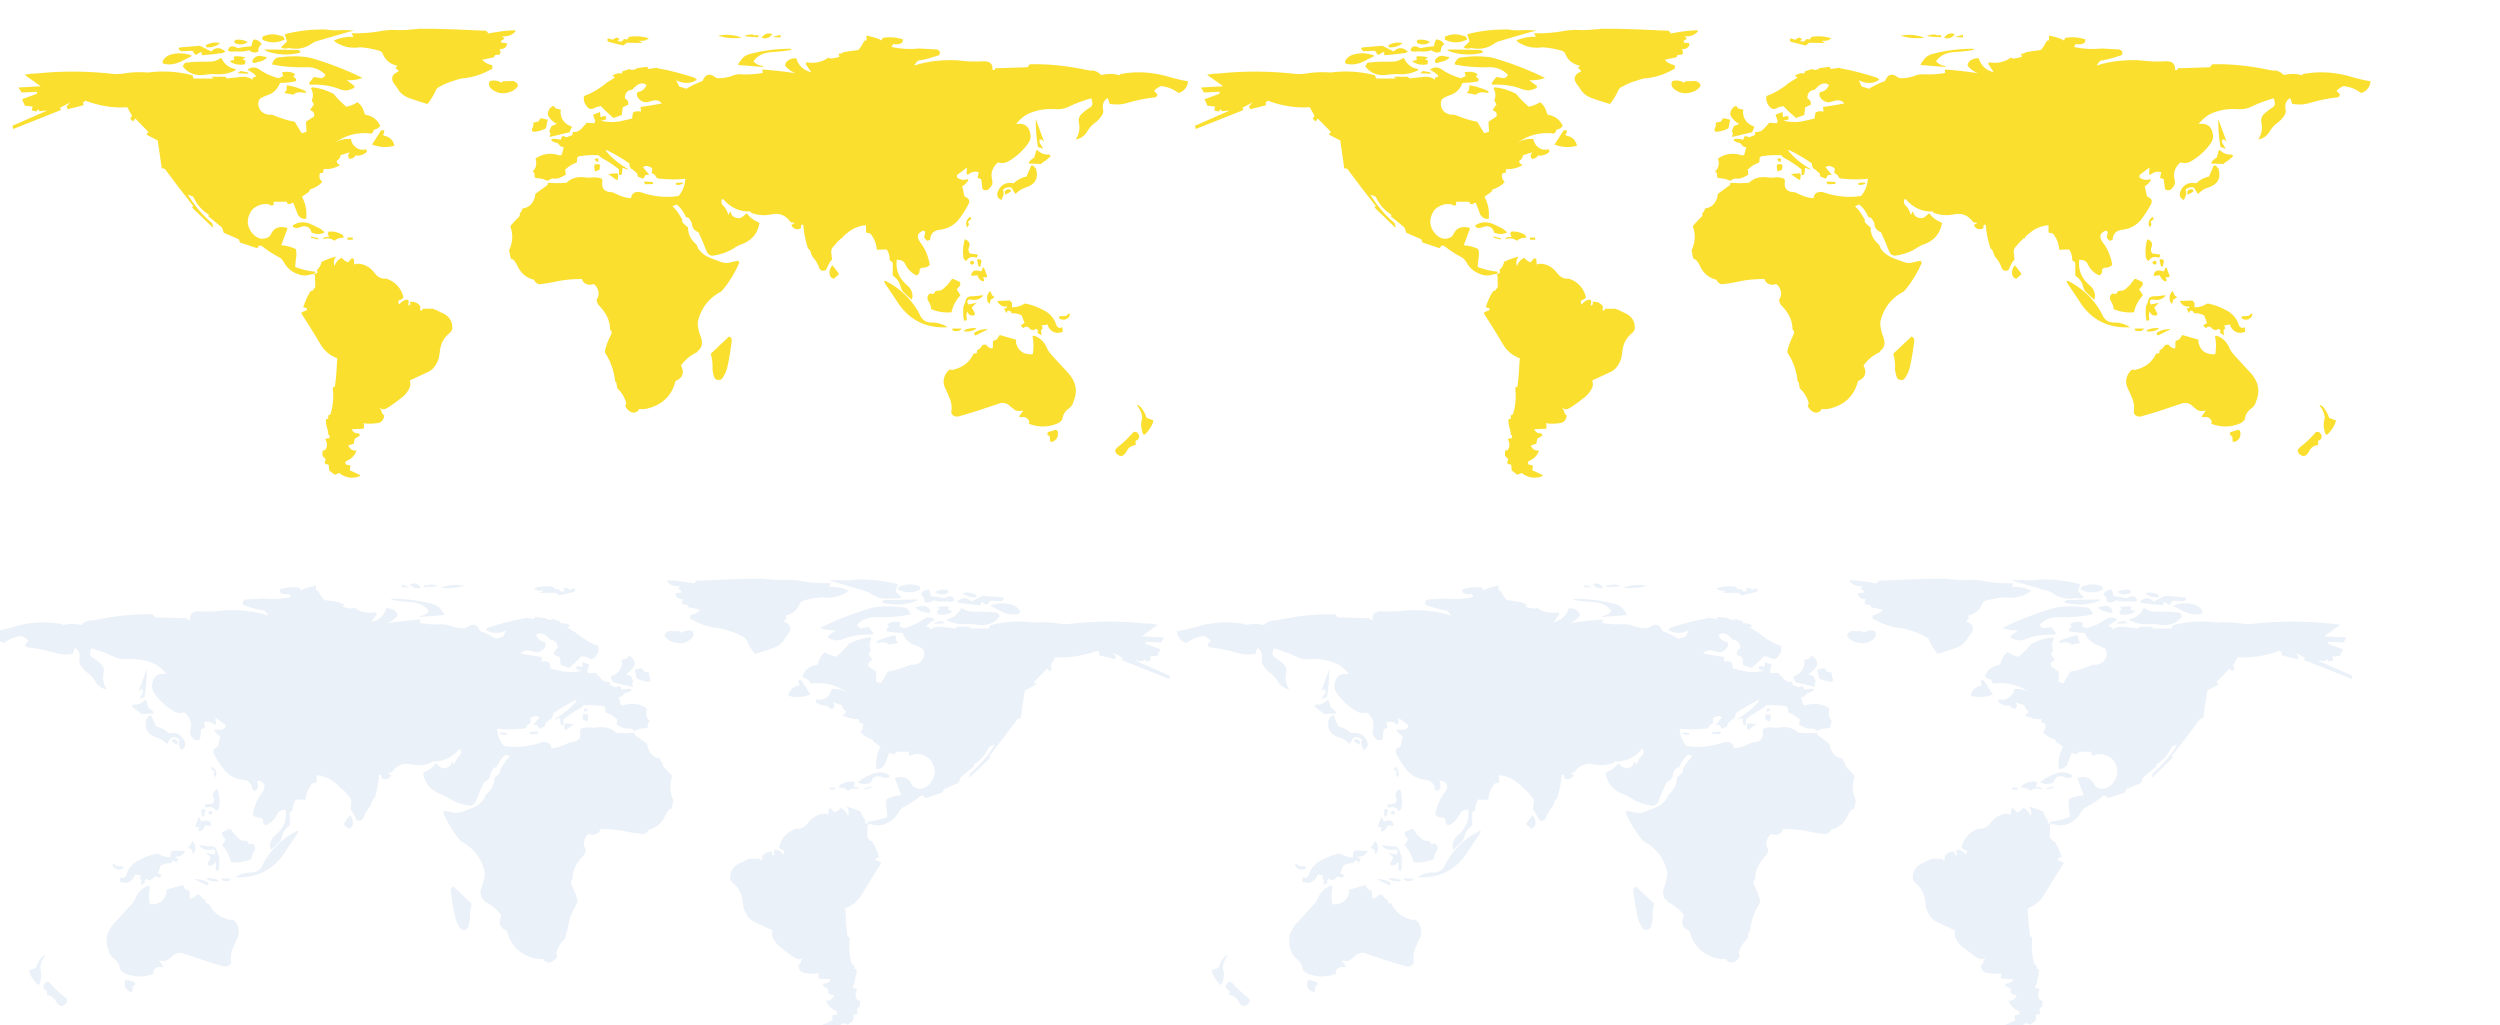
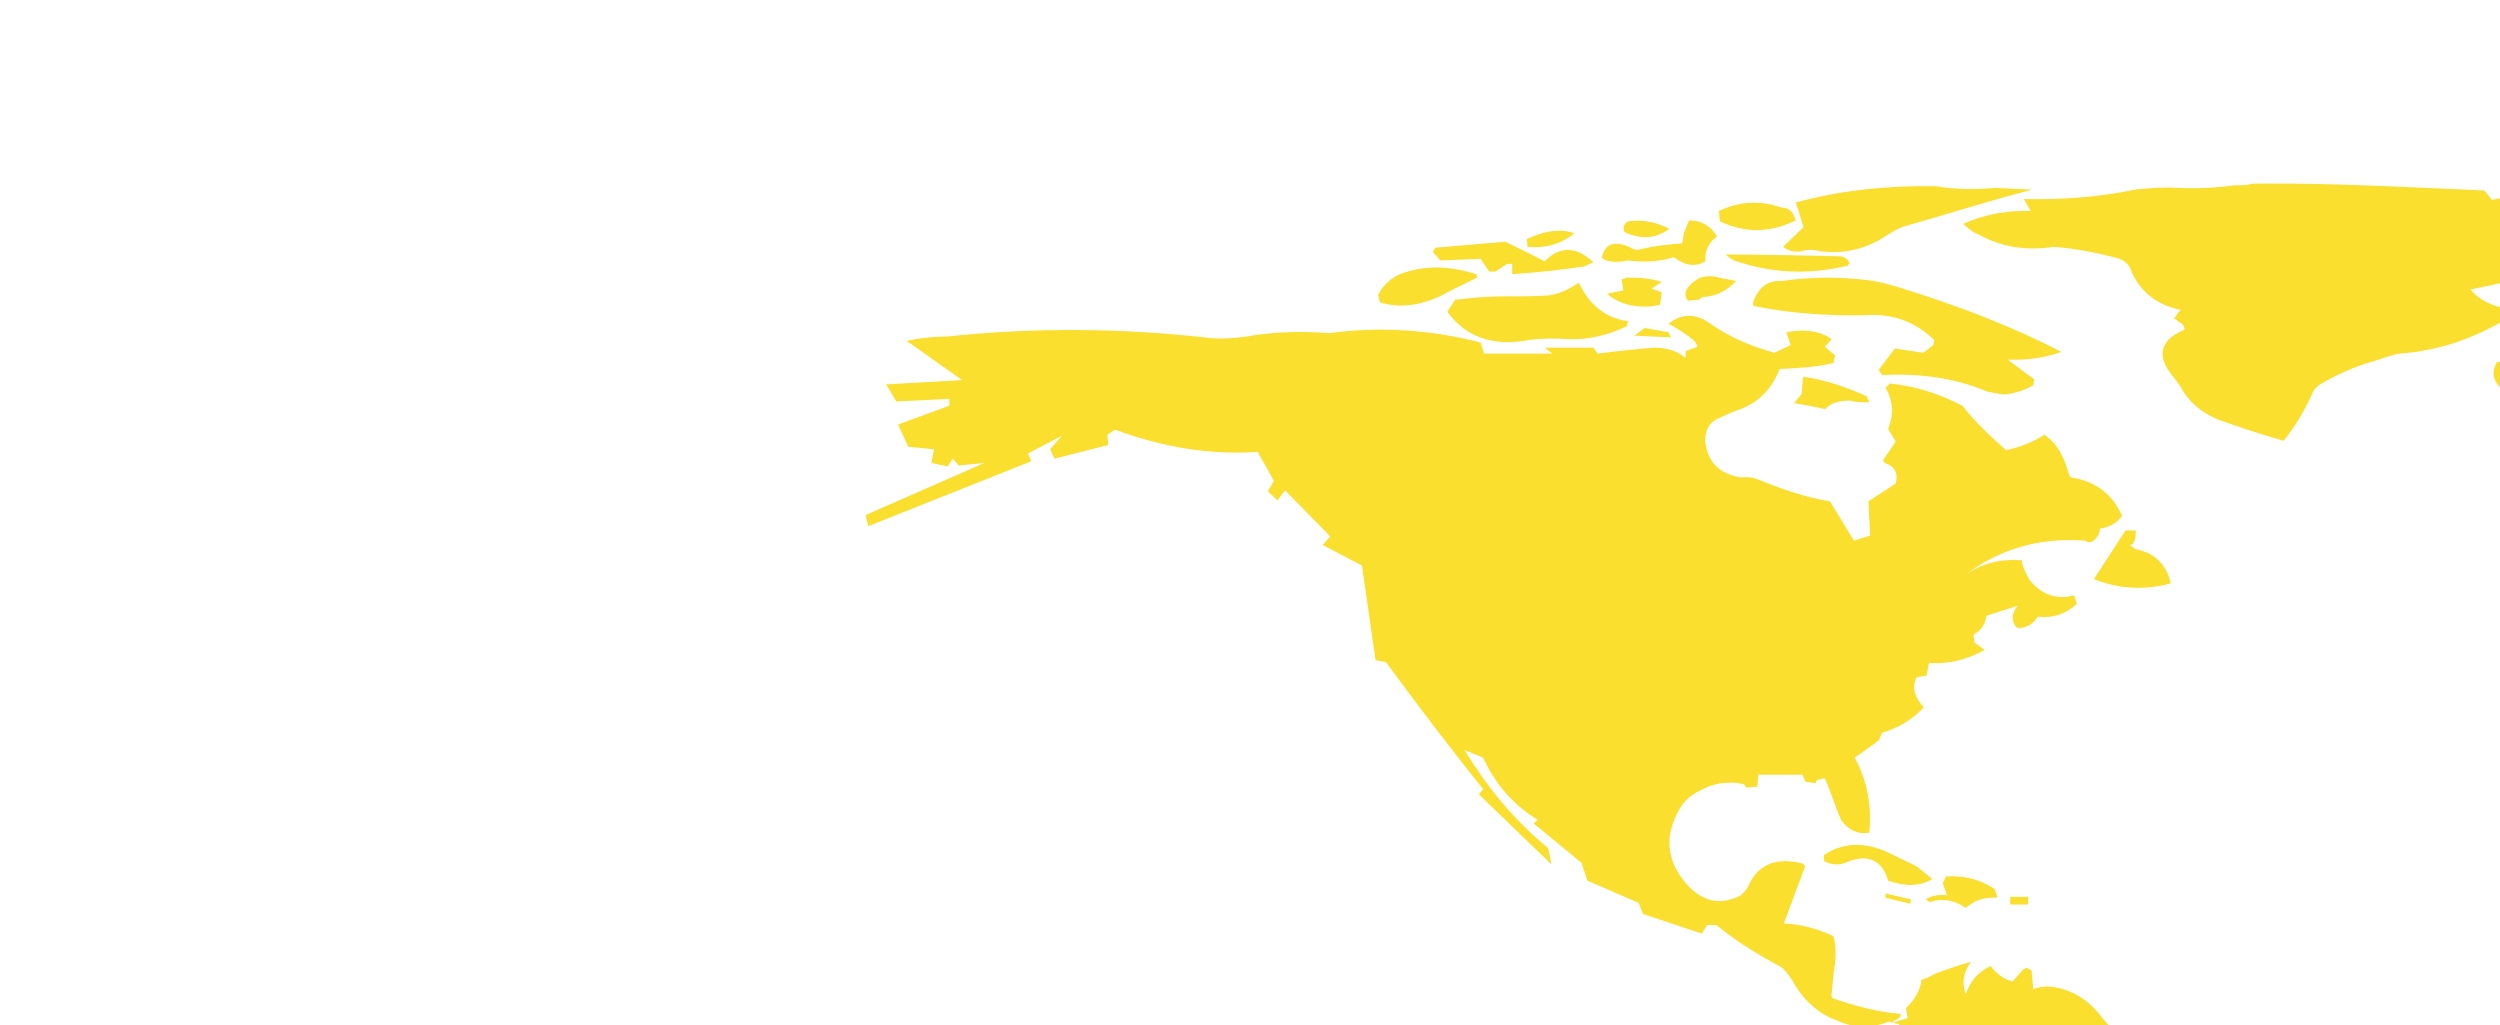
- <svg xmlns="http://www.w3.org/2000/svg" xmlns:xlink="http://www.w3.org/1999/xlink" x="0" y="0" width="1000" height="410" viewBox="0 0 1000 410">
+ <svg xmlns="http://www.w3.org/2000/svg" xmlns:xlink="http://www.w3.org/1999/xlink" x="0" y="0" width="1000" height="410" viewBox="-10 -10 120 120">
  <defs>
    <path id="continents" d="M136.4,19.7c-2.8-0.1-5.4,0.4-7.9,1.5c0.5,0.5,1.1,1,1.9,1.3c2.5,1.4,5.5,1.9,8.7,1.4c2.6,0.2,5.2,0.7,7.7,1.4c0.5,0.2,0.9,0.5,1.2,1c1.1,2.9,3.2,4.4,6,5c-0.3,0.2-0.5,0.5-0.8,1c0,0,0.1,0.1,0.2,0.1c0.2,0.2,0.5,0.4,0.7,0.5c0.2,0.2,0.3,0.4,0.3,0.7c-2.9,1.2-3.3,3.1-1.4,5.4c0.3,0.4,0.6,0.8,0.9,1.2c1,1.9,2.5,3.1,4.4,3.9c2.5,0.9,5.2,1.8,7.7,2.5c1.3-1.6,2.4-3.4,3.3-5.4c0.3-0.8,0.9-1.2,1.5-1.5c1.8-1,3.6-1.8,5.7-2.4c1-0.3,2-0.7,3-0.9c4.5-0.3,8.6-1.7,12.5-4l-0.1-1.3c-1.9-0.4-3.2-1.2-4-2.2l4.7-1l0.4-0.9l1.9-0.2c0.1-0.2,0.2-0.3,0.2-0.5c0.2-0.5,0-1.1-0.4-1.5c0.5-0.1,0.9-0.2,1.4-0.3c1.1-0.3,1.7-1.1,1.7-2.2l-2.4-0.3l0.2-0.8l1.2-0.7l-0.9-1c2.2,0.2,4-0.4,5.4-2.1l-0.6-0.3c-3.4,0.1-6.9,0.6-10.3,1.3l-0.9-1.1c-9.2-0.4-18.1-0.9-27.1-0.8c-0.7,0.2-1.5,0.2-2.2,0.2c-2.2,0.3-4.3,0.4-6.4,0.3c-1.8-0.1-3.5,0-5.2,0.2c-4.3,0.9-8.6,1.2-13,1.1L136.4,19.7zM233,68.6l-0.1,0.4l1.3,0.9l0.2-1.5C233.8,68.3,233.3,68.4,233,68.6zM196.2,37.5l-0.6,0.6c-1.4-0.9-3-1.1-4.6-0.7c-0.8,1.3-0.4,2.5,1,3.5c2.1,1.5,4.3,1.8,6.9,0.9c0.7-0.2,1.2-0.4,1.8-0.9c2.1-1.4,1.9-2.5-0.3-3.5L196.2,37.5zM242.1,77l0.2-2l-0.4-0.7l-3.6,0.3l3.1,2.2L242.1,77zM268.4,78.2l-1-0.2l-2.1,0.2l0.1,0.7C266.5,79.1,267.5,78.9,268.4,78.2zM122.1,29c-1.5-0.5-3.2-1-4.8-1.2c-3.3-0.4-6.7-0.4-10,0.1c-1.6-0.1-2.6,0.6-3.3,2.2c-0.1,0.2-0.1,0.4-0.1,0.7c4.3,0.9,8.8,1.2,13.2,1.1c3.1-0.2,5.7,0.7,8,2.9l-0.1,0.6l-1.2,0.9l-3.3-0.5l-1.9,2.5l0.4,0.6c4.3-0.2,8.4,0.3,12.2,1.9c0.8,0.2,1.4,0.3,2.2,0.4c1.2-0.2,2.3-0.5,3.3-1.1l0.1-0.7l-3.1-2.3c2.2,0.1,4.3-0.2,6.3-0.9C134.2,33.2,128.1,30.9,122.1,29zM256.1,77.8l-3.5-0.2l0.4,1.1l3.2-0.1L256.1,77.8zM148.5,58.4c0.2-0.3,0.2-0.9,0.2-1.3h-1.2l-3.7,5.7c3,1.2,6,1.3,9,0.5c-0.5-2.2-1.9-3.6-4.1-4c-0.2-0.1-0.4-0.3-0.6-0.4v-0.2C148.3,58.9,148.4,58.6,148.5,58.4zM88.9,22.2c2,0.9,3.6,0.7,5.2-0.4c-1.5-0.8-3-1.1-4.8-0.9c-0.4,0.2-0.7,0.6-0.5,1.1C88.7,22,88.8,22.1,88.9,22.2zM89.2,25.5c1.9,0.2,3.6,0.2,5.4-0.4c1.3,1,2.5,1.2,3.7,0.5v-0.3c0-1.2,0.6-2.1,1.4-2.6c-0.8-1.3-1.9-1.9-3.3-1.9l-0.6,1.5l-0.2,1.2c-1.7,0.1-3.3,0.3-5,0.7c-0.3,0.1-0.8,0-1-0.2c-1.9-0.9-3.1-0.5-3.4,1.2c0.1,0.1,0.3,0.2,0.5,0.3C87.6,25.7,88.3,25.7,89.2,25.5zM109.7,39.5l-0.1,1.6l-0.9,1.1c1.2,0.2,2.4,0.4,3.6,0.7c0.8-0.8,1.8-1,2.9-1c0.8,0.2,1.5,0.2,2.3,0.2l-0.3-0.7c-2.4-1.1-4.8-1.9-7.4-2.3L109.7,39.5zM108.9,20.8c-0.1-0.2-0.1-0.3-0.2-0.5c-0.3-0.7-0.8-1-1.5-1c-2.5-0.9-5-0.7-7.3,0.4l0.1,1.2C102.9,22.3,105.8,22.3,108.9,20.8zM91.3,30.9c0.6,0,1.1-0.1,1.7-0.2l0.2-1.5L92,28.8l1.2-0.8c-1.3-0.4-2.5-0.5-4-0.5c-0.2,0-0.4,0.2-0.7,0.2l0.2,1.3l-1.9,0.4C88.1,30.5,89.6,30.9,91.3,30.9zM115,26.1l0.2-0.3c-0.3-0.6-0.8-0.8-1.3-0.8c-4.3-0.1-8.8-0.2-13.2-0.2c0.3,0.3,0.6,0.5,1,0.7C106,27,110.4,27.2,115,26.1zM97.2,27.8c-1.3,0.9-1.5,1.8-0.9,2.4l1.2-0.1c0.2-0.1,0.3-0.2,0.4-0.3c1.7-0.1,3-0.8,4-1.9l-2-0.4C98.9,27.2,97.9,27.3,97.2,27.8zM107.4,23.9c0.6,0.4,1.3,0.7,2.2,0.5c0.7-0.2,1.3-0.2,2.1,0c3,0.4,5.6-0.3,8.1-2c0.5-0.3,1.1-0.7,1.8-0.9c5-1.4,9.9-3,15-4.3l-4.4-0.2c-2.3,0.2-4.6,0.2-6.9-0.2c-5.7-0.1-11.2,0.5-16.4,1.9l0.9,2.9L107.4,23.9zM330.5,114.8v-0.4l-2.5-3.3c-0.9,0.9-1.2,1.9-1.2,3c0,1.2,0.6,2.1,1.7,2.4L330.5,114.8zM233.1,73.6l1.7-0.7l0.2-1.7l-0.3-0.5h-1.8C232.5,71.6,232.8,72.6,233.1,73.6zM307.2,18.9l-3.2,0.9l3.2,0.2V18.9zM303.9,18.6c-1.5-0.5-3-0.2-3.9,1.1c-0.2,0.2-0.3,0.2-0.4,0.4C301.4,20.7,302.9,20.2,303.9,18.6zM280.5,155.2c0.3,1.5,1.2,2.1,3,1.6c1.4-1.6,2.2-3.6,2.6-5.6c0.7-3.3,1.2-6.5,1.6-9.8c0.1-0.9-0.3-1.5-1.1-1.8l-7.3,6.9c0.6,2,0.8,4,0.7,6.1C280.1,153.6,280.2,154.4,280.5,155.2zM209.5,57.6c1.5-0.2,2.8-0.7,3.9-1.3c0-0.2,0-0.3,0.1-0.5c0.2-1.2,0.4-2.2,0.6-2.9l-2.5-0.6l-0.5,0.1l-0.7,1.2l-2.1,0.5v0.5c0.1,0.6,0,1-0.2,1.4c-0.4,0.5-0.4,1-0.2,1.4C208.3,57.8,209,57.8,209.5,57.6zM217.7,54.6l-2.1,0.8l-0.9,2.1l0.5,0.9l-0.4,1.4l8-1.9l1-2.2c-3-1.1-4.4-3-4.6-5.7c0-0.4,0.1-0.8,0.2-1.1l-2.1-0.5l-0.7-0.9l-0.4-0.1c-1.4,0.7-2.1,1.9-2.1,3.5C214.9,52.5,216,53.7,217.7,54.6zM298.5,19.1h-2l-0.4-0.3c-1.2,0-2.2,0.1-3.2,0.5c0,0,0,0.1,0,0.2c1.9,0.2,3.9,0.4,5.5,0.4L298.5,19.1zM290.2,31l10.1,0.8l-0.2-0.4c-1.4-0.1-2.8-0.8-3.7-1.9c1.5-2.1,3.6-3.3,6.6-3.6c3-0.2,5.7-0.4,8.6-1c-0.1-0.2-0.2-0.4-0.5-0.4c-5.5,0-10.9,0.7-16.2,2.1c-1.5,0.4-2.9,1.3-3.7,2.8C290.6,29.8,290.5,30.4,290.2,31zM238.6,21.8l5.7,1.4l1.4-1.1l6.3,0.1l-1.4-0.9c1.6,0.2,3-0.1,3.9-1c-2.5-0.8-5.2-1-7.8-0.6l-0.9,1.1l-1.2-0.2l-0.9,1l-1.6-0.1l-0.1-0.2c0.2-0.1,0.2-0.1,0.5-0.2l0.2-0.6l-1.1-0.5l-1.6,0.9l-1.5-0.5l-0.4,0.1l-0.2,0.4l0.2,0.6L238.6,21.8zM291.6,20.1c-0.2-0.1-0.2-0.2-0.3-0.2c-3.2-1.1-6.2-1.2-9.1-0.6C285.2,20.2,288.4,20.5,291.6,20.1zM124.9,97.9l-1.9-1.5c-1-0.5-2.1-1-3.1-1.5c-2.9-1.4-5.4-1.3-7.7,0.2v0.7c0.9,0.5,1.8,0.5,2.5,0.2c2.5-1.1,4.3-0.4,5,2.1C121.7,98.8,123.4,98.8,124.9,97.9zM19,48.1l4-2.1l-1.4,1.6l0.5,1.1l6.3-1.6l-0.1-1.2l0.9-0.6c5.4,2,11,3,16.7,2.6l1.9,3.4l-0.7,1.2l1.1,1.1l0.9-1.2l5.3,5.4l-0.9,1l4.6,2.4l1.6,11.1l1.2,0.2c3.6,4.9,7.4,9.9,11.4,14.9L71.8,88l8.5,8.2l-0.4-1.9c-4-3.3-7.1-7.1-9.8-11.5l2.2,0.9c1.4,3.1,3.5,5.5,6.4,7.3l-0.5,0.4l5.6,4.6l0.7,2.1l6,2.6L91,102l6.9,2.3l0.6-1h1.1c2.2,1.8,4.6,3.3,7,4.6c0.8,0.3,1.3,1,1.9,1.9c1.2,2.2,3,3.9,5.3,4.7c1.9,0.9,4,0.9,6,0.1l1.2,0.3l0.1,4.9l-1,1.4l-0.9,0.3c-1.3,2-2.2,4.2-2.9,6.4l1.5,0.4l-0.1,0.8l-1.8,0.7l-0.4,0.5c2.5,3.9,5,7.8,7.4,11.9c1.6,3,4,5,7,6.1c-0.2,3.7-0.4,7.5-0.9,11.2l-0.9,0.6c0.4,3.6,0.2,7-0.9,10.6l-0.9,0.5v1.3l-0.9,0.2c-0.1,1.2,0.1,2.5,0.5,3.7c0.2,0.8,0.4,1.5,0.4,2.3l0.6,0.7l-0.2,0.9l-1.1,0.1l-0.5,0.3c0.9,1.5,0.9,3,0,4.3l-1.1,0.3v2l1.3,1.4l-0.4,1.2l0.2,0.7l1.2,0.2l0.2,0.2l0.2,2.2l2.2,1.7l1.8-0.7c2.5,2,5.3,2.4,8.4,1.2L139,195l-4.1-1.9l0.3-1.9l-1.8-0.4l-0.3-0.6l0.3-0.7c2.1-0.9,3.5-2.2,4.2-4.3c-1.4,0.2-2.4-0.4-3.1-1.6c-0.1-0.1-0.1-0.2-0.2-0.4l2.2-0.7l0.4-2l2.1-1.3l-0.5-0.9c-1.3,0.2-2.2-0.4-2.9-1.6l4.8-0.2c0.3-0.8,0.3-1.5-0.1-2.2c2.1,0.3,4,0.2,5.9-0.1c1.5-0.3,2.3-1.3,2.5-3c-0.8-0.5-1.1-1.3-1.2-2.2l-0.9-1c1.2,0.9,2.2,0.9,3.3,0.2c2.1-1.3,4.2-2.9,6.1-4.4c1.4-1.1,2.3-2.5,3-4c0.2-0.9,0.2-1.6-0.1-2.6c2.5-1.2,5.1-2.4,7.7-3.6c0.7-0.4,1.2-0.8,1.7-1.3c1.3-1.5,2.2-3.3,2.4-5.1c0.2-0.8,0.2-1.5,0.3-2.2c0.4-2.9,1.8-5.2,4-6.9c0.4-0.4,0.8-1,0.9-1.5c0.2-3-1.1-5.2-4.2-6.5c-0.7-0.2-1.3-0.7-2-1l-1.6-0.6h-4l-0.5,0.8l-0.6-0.3l0.2-1.4c-0.9-1.3-2-1.9-3.6-1.9H159l0.2,0.9l-0.5,0.6l-0.4-0.2l0.2-1.6l-0.2-0.3l-0.6-0.3c-1.2,0.3-2.2,0.9-3,2l-0.4-0.8l0.2-0.9c0.9-0.1,1.5-0.5,1.9-1.2c-0.9-3.7-3.3-6.2-6.7-7.4c-0.3-0.1-0.8-0.1-1.2,0c-1.5-0.2-2.6-0.9-3.6-2.2c-1.5-2-3.3-3.3-5.6-3.7c-0.9-0.2-1.8-0.1-2.6,0.2l-0.2-2.2l-0.6-0.3l-0.4,0.2l-1.2,1.4c-1-0.2-1.9-0.9-2.6-1.8c-1.5,0.7-2.4,1.8-2.9,3.3c-0.5-1.3-0.3-2.5,0.6-3.8c-1.4,0.4-2.9,0.9-4.2,1.4c-0.5,0.3-1.1,0.6-1.6,0.7c-0.1,1.2-0.8,2.4-1.8,3.3l0.2,1.2l-2,0.6l1.1-0.7l0.1-0.4c-2.6-0.2-5.3-0.9-7.9-1.8c-0.2-0.1-0.3-0.3-0.2-0.6c0.1-1.2,0.2-2.3,0.4-3.6c0.1-1,0.1-2.1-0.2-3.1c-1.9-0.9-3.9-1.4-5.8-1.5l2.5-6.7l-0.3-0.3c-3.1-0.8-5.2,0.1-6.3,2.5c-0.2,0.5-0.6,0.9-0.9,1.2c-2.3,1.2-4.4,0.9-6.4-1.3c-2.4-2.8-2.6-5.7-0.8-8.8c0.6-1,1.3-1.6,2.3-2.1c1.5-0.9,3.4-1.2,5.2-0.8l0.3,0.4l1.3-0.1l0.1-1.4h5.2l0.3,0.8l1.2,0.2l0.2-0.4l0.9-0.2c0.7,1.6,1.2,3.3,1.9,4.9c0.9,1.2,1.9,1.7,3.3,1.5c0.3-3.1-0.2-6-1.7-8.8l2.8-2l0.4-0.9c1.9-0.6,3.5-1.5,4.9-3c-1.1-1.1-1.4-2.2-0.9-3.5l1.2-0.2l0.3-1.5c2.3,0.2,4.5-0.4,6.5-1.5l-1.2-0.9l-0.1-0.9c0.9-0.5,1.4-1.2,1.5-2.2l3.7-1.2c-0.8,0.9-0.8,1.9-0.1,2.6c1,0.1,1.9-0.4,2.4-1.3c1.8,0.2,3.3-0.3,4.6-1.5l-0.3-1c-2.2,0.6-4-0.2-5.3-1.9c-0.3-0.6-0.6-1.1-0.8-1.8v-0.4c-2.5-0.2-4.8,0.3-6.9,1.9c4.2-3.3,9-4.6,14.3-4.2c0.2,0.2,0.5,0.2,0.8,0.1c0.5-0.3,0.9-0.9,0.9-1.5c1.2-0.2,2-0.7,2.6-1.5c-1.1-2.5-3-4-5.9-4.5c-0.2,0-0.2-0.1-0.3-0.3c-0.6-2.1-1.3-3.6-2.9-4.7c-1.4,0.9-3,1.5-4.5,1.8c-1.9-1.7-3.6-3.3-5.1-5.2c-2.9-1.5-5.6-2.3-8.5-2.6l-0.5,0.5c0.9,1.5,1,3.2,0.3,4.8l0.9,1.5l-1.5,2.2l0.2,0.3c1.2,0.4,1.6,1.2,1.3,2.4l-3.2,2.1l0.2,4l-1.9,0.6l-2.8-4.6c-3-0.5-5.8-1.5-8.5-2.6c-0.5-0.2-1.2-0.3-1.9-0.2c-2.6-0.4-4-1.9-4.2-4.3c0-1.2,0.4-2.1,1.5-2.6c0.9-0.4,1.9-0.9,2.9-1.2c2.1-0.9,3.5-2.5,4.3-4.6c2.1-0.1,4.2-0.2,6.3-0.7l0.2-0.9l-1.2-1l0.8-0.9c-1.4-1-3.3-1.2-5.3-0.8l0.5,1.5l-1.9,0.9c-2.9-0.8-5.4-1.9-7.8-3.6c-1.5-1-3.1-1-4.6,0.2c1.1,0.6,2.1,1.2,3.1,2.1c0.1,0.2,0.2,0.3,0.3,0.6L96,36.1v0.8c-1.1-0.9-2.3-1.2-3.8-1.2c-2.2,0.2-4.3,0.4-6.5,0.7l-0.5-0.7h-5.7l0.9,0.7h-8L72,35.1c-5.8-1.5-11.8-1.9-17.7-1.1c-2.8-0.2-5.6-0.2-8.5,0.2c-1.6,0.3-3.4,0.5-5.2,0.4c-10.3-1.2-20.8-1.3-31.1-0.2c-1.6,0-3.3,0.2-4.7,0.5l6.5,4.6l-8.9,0.5l1.2,2l6.2-0.3v0.8l-6,2.2L5,47.3L8,47.6l-0.3,1.6l1.9,0.4l0.6-0.9l0.7,0.8l3-0.3L0,55.3l0.3,1.3l19.1-7.6L19,48.1zM67.4,29.6c1.3-0.7,2.8-1.4,4.2-2.1l-0.1-0.4c-2.9-0.9-5.6-1.1-8.4-0.2c-1.3,0.4-2.4,1.3-3.1,2.6l0.2,0.9C62.5,31.1,64.9,30.8,67.4,29.6zM83,22.3C83.2,22.3,83.2,22.3,83,22.3c-1.9-0.6-3.7-0.2-5.6,0.7l0.1,0.9C79.5,24.1,81.4,23.6,83,22.3zM79.8,29.6c-1.9,0.1-3.5,0.1-5.4,0.1c-1.9,0-3.6,0.2-5.4,0.4l-0.9,1.4c2.2,3,5.4,4.1,9.6,3.3c1.5-0.2,3.1-0.2,4.6-0.1c2.4,0.1,4.7-0.5,6.8-1.5l0.2-0.6c-2.6-0.3-4.6-1.9-5.8-4.5C82.3,28.9,81,29.5,79.8,29.6zM94,33.9l-2.8-0.5l-1.2,0.9l4.3,0.2L94,33.9zM72,25.3l1,1.5h0.7l1.4-0.9h0.6v1.2c2.9-0.2,5.7-0.5,8.4-0.9c0.4-0.2,0.7-0.3,1.1-0.5c-2-1.9-4-1.9-5.7-0.1c-1.5-0.8-3-1.5-4.6-2.3L66.7,24l-0.3,0.5l0.9,1L72,25.3zM134,100.9h2.1V100H134V100.9zM119.4,100.1l2.9,0.7l0.1-0.5l-3-0.7V100.1zM128.8,101.3c1-0.9,2.2-1.3,3.7-1.2l-0.3-1c-1.8-1.2-3.6-1.6-5.7-1.5l-0.4,0.8l0.5,1.4c-1.1-0.1-1.9,0.1-2.5,0.5l0.5,0.3C126.2,100.1,127.5,100.4,128.8,101.3zM417.3,176.9c-1.1,0.3-2.2,0.7-3.2,1l-0.2,0.9l1,0.8l0.2,2.1l0.4,0.1c0.2-0.1,0.5-0.1,0.7-0.2c1.8-0.9,2.3-2.3,1.8-4.3L417.3,176.9zM399.3,80.9c-1-0.4-1.9-0.2-2.4,0.8l0.2,1.2l2.2-1.2V80.9zM422.6,131.8l0.4-1.2l-0.5-0.2l-1.1,1l-2.6,0.1l-0.2,0.8C420,133.2,421.4,133.1,422.6,131.8zM411.6,60.8l1,0.8l-3.3-9c0,3.7,0.2,7.5,0.9,11.2l2.1,0.7l-1.5-2.5v-1.2L411.6,60.8zM417.5,134.9c-0.9-2.8-2.8-4.8-5.4-6c-2-1.1-4.2-1.9-6.5-2.4c-0.4-0.1-0.9-0.1-1.2,0.2c-1.5,0.9-3.2,1.3-4.6,1.2v-1.8l-0.9-0.9l-5,0.2c0.8,1.6,2.1,2.5,4,2.2l-0.4,0.7l-0.9,0.1l1,1.9l0.3-0.8l0.5-0.3l0.9,0.4l0.3,0.7c1.4-0.1,2.9,0.2,4.1,0.9l1.1,3l-1.5,0.9l0.7,0.9l0.5,0.2c0.5-0.7,1.2-0.7,1.9-0.3c0.2,0.2,0.4,0.4,0.7,0.8l1.3,0.4l1-0.6l0.8,0.6l-0.2,1l1.6,1.1l-0.2-2l0.7-0.9l-0.4-1.1l2.3-0.4c0.1,0.2,0.2,0.5,0.3,0.9c1.3,2.3,3.3,3,5.8,2l-0.2-1.8C418.9,136.4,418,136.2,417.5,134.9zM400.5,78.3c-2.6-0.5-4.6,0.2-6,2.5c-1,1.9-0.8,3.3,1,4.2c0.2-0.3,0.3-0.7,0.5-1c0.5-1,0.7-2,0.2-3.1c0.9-0.9,2.1-1.2,3.3-0.9l1.7,2.6c1.2-1.2,2.4-2.1,4.1-2.6c3.8-1.2,5.3-3.7,4-7.9v0.4l-0.9-1.2l-0.9-0.1l-1.9,4.4C403.7,76,401.9,76.9,400.5,78.3zM451.7,168.3c-0.9-1-1.4-1.4-1.9-1.2c0,0.1,0.1,0.2,0.1,0.2c1.2,1.4,1.9,3.1,2,4.9c-0.7,2.2-0.5,4.4,0.4,6.6h0.7c1.6-1.6,2.9-3.5,3.4-5.6l-2.8-1.1C453.3,170.8,452.5,169.5,451.7,168.3zM470.2,37.5c-2.2-0.3-4.4-0.9-6.4-1.4c-6.8-2.2-13.6-2.8-20.6-1.5l-0.3,0.5c-2.5-0.7-4.8-0.7-7.4-0.1c-0.9-0.9-1.9-1.5-3.2-1.8c-0.9,0.1-1.8,0-2.5-0.2c-7.5-1.6-15.2-2.5-22.9-2.3l-0.9,1.2l-12.8,0.4l-0.4,0.7h-0.8v-0.5c0-2-1.1-3-3.3-3c-1.2,0.1-2.5,0.1-3.7,0.1c-2.5,0-5-0.2-7.4-0.5c-5.7-0.2-11.4,0.3-16.9,2.1c0.1-0.2,0.2-0.5,0.5-0.8c0.2-0.3,0.4-0.5,0.6-0.8c0.5-0.4,1-0.5,1.5-0.5c2.5-0.5,4.9-1.2,7.5-2.1l0.2-1.3l-1-0.9c-2.4-0.2-4.8-0.2-7.3-0.4c-3.7,0.4-7.4,0.2-11.1-0.6l0.7-1.2c1.5,0.3,2.8,0.1,3.7-0.7l0.2-1.1c-2.5-0.9-5.3-1.1-8-0.7l-0.7,1.1c-0.8-0.8-3.4-1.4-5.9-2v1.9c-0.6,0.1-0.9,0.2-0.9,0.3c-1.3,2.4-2.2,3.6-2.5,3.6c-0.5,0.1-0.9,0.2-1.4,0.2c-1.5,0.2-3.2,0.4-4.7,0.8c-0.1,0-0.2,0-0.2,0v0.3c-0.6,0.1-1,0.2-1.5,0.2l0.4,1.2c-0.5,0.2-1.2,0.4-1.9,0.5c-0.7,0.2-1.3,0.2-2,0.2l-0.5-0.4c-2.6,1.9-5.6,2.5-8.8,1.9l-0.3,0.7l2.2,3.3c-0.3-0.1-0.7-0.2-1-0.3c-2.5-0.9-4.2-2.6-5-5.3c-1.1-0.1-2.2,0.2-3,0.7c-0.9,0.5-1.4,1.3-1.5,2.2c0.3,0.4,0.6,0.8,0.9,1c1,1,2.1,1.6,3.3,2.1c-4.3-0.7-8.8-1.2-13.3-1.5l0.2,1.4c-3.1,0.5-6,0.7-9.2,0.5c-0.8,0-1.4,0.1-2.2,0.3c-2,0.9-4.1,1.3-6.3,1.3c-0.5,0-0.9-0.2-1.3-0.4c-2.2-1.8-4-1.2-5.1,1.5c-2.2,0.8-4.3,1.8-6.4,3.1l-2.9-0.9l-1.2-2.5c0.4,0.2,0.8,0.3,1.1,0.5c2.5,0.9,5,0.8,7.1-0.7c-0.3-0.4-0.7-0.7-1.1-0.9c-4.8-1.5-9.7-2.9-14.6-3.7l-0.2-0.2l-3.5,0.5l-0.4-0.9l-4.3,0.6l-0.2,0.4l-1.8,0.3l-0.7-0.4l-2.9,0.9l-0.3,0.9c-0.9-0.2-1.8-0.1-2.4,0.2c-0.4,0.2-1,0.4-1.4,0.6l1.1,0.8l-3.2,2c-2.8,2.3-5.8,4.2-9.2,5.4c-0.3,1.5,0.1,2.9,1,4c1,1.4,2.2,1.5,3.4,0.7c0.6-0.3,1.1-0.5,1.9-0.5c0.2-0.2,0.6-0.2,0.6,0c1.5,1.6,3.3,3.2,4.9,4.6l3.3-1.2l0.4-3.1l2.2-1c0.2-0.9-0.1-1.6-0.8-2.2c-0.5-0.2-0.7-0.6-0.5-1.2c0.2-1.5,1.2-2.5,2.9-2.6c0.7-0.9,1.5-1.5,2.3-2.1c1.2-0.6,2.4-0.6,3.4,0.2c-0.1,0.2-0.2,0.4-0.3,0.6c-0.4,0.9-1.2,1.5-2,1.9c-0.5,0.1-0.9,0.2-1.3,0.4l-0.3,0.9c0.1,0.4,0.2,0.8,0.3,1c1.2,1.9,3,2.5,4.9,1.8c2.2-0.8,3.9-0.6,4.8,0.8c-2.8,0.5-5.5,1-8.5,1.4c0.1,0.6,0.2,1.3,0.2,1.9c0-0.1,0-0.1-0.2-0.1c-0.5,0-1-0.1-1.5-0.1c-0.3,0-0.5,0.1-0.8,0.2c-0.2,0.2-0.5,0.2-0.7,0.3l-0.4,2.4c-0.9,0.2-1.9,0.5-3,0.7c-3.2,0.9-6.3,0.9-9.5,0.2l2.1-0.5v-1.3h-1.4c-0.1,0-0.2,0-0.2,0.1c0,0.1,0,0.2-0.1,0.2h-0.3c0,0-0.1,0-0.2,0c-0.1-0.8-0.1-1.3-0.2-2l-2.8,1.1l0.9,2.5l-0.4,0.9l-3-0.2c-0.9,1-1.6,1.9-2.6,2.8c-0.9,0.8-1.9,1-3,0.9L224,59l-2.3,0.9l-1.6-0.5l-0.3,0.2l-0.5,1.3c-0.8-0.2-1.4-0.3-1.9-0.3c-0.3,0-0.5-0.1-0.8-0.1c-0.3,0-0.5,0-0.9,0.1l-0.2,0.5c0.1,0.2,0.2,0.2,0.3,0.3c0.2,0.2,0.6,0.3,0.8,0.4c0.2,0.1,0.2,0.1,0.4,0.2c0.3,0.1,0.6,0.1,0.9,0.1l1.4,1.5l1.2,0.3l-0.8,3l-0.7,0.3c-3.6-1.2-6.9-0.8-9.8,1.2c0.4,1.2,0.4,2.4,0,3.6c-0.2,0.5-0.8,1.2-1.2,1.8l0.7,0.2l0.2,1.9l0.4,0.3c0.9,0.1,1.6,0.2,2.5,0.3c0.9,0.2,1.5,0.6,2.3,0.8l1.7-0.9c0.7,0.1,1.4,0.1,2.2,0c1.2-0.3,2.2-0.9,3.3-1.5l-0.2-2.1c0.3-0.2,0.7-0.6,1.1-0.9c1-0.9,2.2-1.4,3.5-1.9l0.2-2c0.4-0.4,0.9-0.6,1.5-0.6c2.3-0.3,4.8-0.5,7.1-0.3c0.4,0.6,0.9,0.9,1.4,1.2c2.3,1.2,4.6,2.8,6.7,4.4V75c0.8,0.2,1.2-0.2,1.2-0.9c0.1-0.8,0.2-1.3,0.2-2c0.8,0.3,1.4,0.5,2.2,0.7v-0.2c-3.4-1.9-6.4-4.3-9-7.4c0.3-0.1,0.6-0.2,0.8,0c3.1,1.5,6.1,3.3,8.8,5.2c-0.1,0.8,0.1,1.5,0.8,2.2c0.1,0.1,0.2,0.1,0.4,0.1c0,0.1,0.2,0.2,0.2,0.2l1.7,1.5l0.2,1.2l2.2,0.9l0.9-1.5l1.5-0.1l-2.5-3c0.7-0.5,1.4-0.7,2.3-0.3c0.6,0.2,1,0.4,1.4,0.7l-0.2,1.9l1.2,0.7l0.9,1.4c0.5,0.1,1.1,0.2,1.6,0.2c3.2,0.3,6.5,0.4,9.8,0c-0.2,0.7-0.2,1.3-0.3,1.9c-0.4,1.9-1.2,3.5-2.5,5c-5.2,0.8-10.2,0.2-15.1-1.5c-0.5-0.2-1-0.2-1.5-0.1c-1.4,0.1-2.2,1-2.4,2.5c-2.1-0.1-4-0.8-5.7-1.6c-0.6-0.3-1.1-0.5-1.7-0.8c-3.3,0-4.6-1.6-4-4.7l-0.3-0.7c-1.2-0.5-2.5-0.7-4-0.5c-1,0.1-1.9,0.1-3-0.1c-2.9-0.3-5.3,0.4-7.1,2.2c-2.4,0.2-5,0.2-7.4,0l-0.2,0.9l-4.8,3.5c-0.2,1.1-0.4,2.2-1,3.1c-0.9,1.6-2.2,2.5-4.2,2.8l-0.4,1.2l-0.7,0.7v1.1c-1.2,1.2-2.4,2.4-3.5,3.7c-0.1,0.2-0.2,0.2-0.2,0.6c1.1,3.2,0.9,6.4-0.6,9.5c0,0.2,0.1,0.3,0.2,0.5c0.1,0.8,0.2,1.5,0.4,2.2c0.1,0.3,0.2,0.5,0.4,0.8l0.7,0.1c0.7,0.8,1.2,1.5,1.6,2.4c1.3,3,3.6,5,6.7,5.7c0.4,1,1.1,1.6,2.1,1.8c2-0.2,4-0.5,5.9-0.9c3.6-0.9,7.4-1.2,11.2-1.2c0.3,1.2,1.2,2,2.4,2.2c0.8,0.2,1.5,0.1,2.2-0.2c0.9,0.5,1.5,1.4,1.8,2.4c0.4,1,0.3,2.1-0.1,3.1l-0.5,0.9c0.2,0.9,0.5,1.9,1.3,2.5c2.6,2.8,4.1,5.7,4.1,9.2l0.7,1.1c-0.1,0.5-0.2,1-0.4,1.3c-1.1,2.1-1.8,4.1-2.3,6.1c-0.1,0.5,0,0.9,0.2,1.2c2.2,3.4,3.4,7.1,3.9,11.3l0.4,0.2l0.4,2.4c1.8,1.7,3,3.6,3.6,6.1l-0.4,1c0.1,0.2,0.2,0.3,0.3,0.6c0.8,1.2,1.7,1.9,3,2.1c1.1-0.1,1.9-0.7,2.3-1.5c1.1,0.1,2.2,0.1,3.3-0.2c6.1-1.5,9.8-5.3,11.2-11c0.2-0.2,0.4-0.2,0.5-0.2c0.6-0.3,1.1-0.7,1.6-1.2c0.4-0.4,0.7-1.1,0.8-1.8c0.1-1.1-0.2-2.1-0.7-3c1.6-2.3,3.8-4.1,6.4-5.3l0.3-0.5c1.8-1.4,2.1-3.3,1.2-5.7c-0.7-1.5-1-3.3-1.2-4.9c0-0.6,0-1.2,0.2-1.8c1.3-4.9,4.2-8.6,8.6-11.1c0.6-0.2,1-0.7,1.4-1.2c2.6-3.1,4.7-6.7,6.4-10.5l-0.4-0.9c-1.4,0.2-2.9,0.6-4.2,0.9c-1.5,0.1-2.8-0.4-4-0.9c-3-1.1-5.7-1.9-7.7-4.7c-0.2-0.2-0.2-0.4-0.3-0.7c-0.2-0.7-0.6-1.2-1.1-1.6c-1.9-1.8-2.8-3.9-2.8-6.4c-0.2-0.1-0.4-0.2-0.5-0.3l-1.7-1.6l-0.2-1.5c-0.3-0.3-0.6-0.7-0.7-1c-0.8-1.5-1.9-2.9-3.1-4l1.6-0.7c0.2,0.2,0.4,0.4,0.7,0.5c1.4,1.3,2.4,3,3.1,4.6c0.5,0,1.1,0.2,1.5,0.8c0.4,0.7,0.9,1.3,0.9,2.2c0.2,1.5,1.2,2.5,2.6,3c1.2,2.5,2.2,5,3.2,7.5c0.4,1.1,1.2,1.8,2.2,1.9c3.4-0.4,6.6-1.5,9.5-3.5c0.5-0.3,0.9-0.5,1.5-0.8c4.6-1.4,7.3-4.4,8-8.8c-0.2-0.2-0.4-0.3-0.7-0.4c-1.8-0.8-3.3-1.9-4.4-3.5c-0.4,0.3-0.9,0.7-1.2,1c-0.9,0.9-1.8,1.1-2.8,0.9c-1.4-0.3-2.3-1.2-2.5-2.8l-0.9,1.6c-0.1-0.5-0.2-0.9-0.4-1.3c-0.4-0.9-0.9-1.8-1.5-2.3c-0.8-0.7-1-1.5-0.7-2.6l0.4-0.2c0.1,0.1,0.2,0.1,0.3,0.2c2.9,3.3,6.5,5,10.8,4.8l0.2,0.5c2.8,1.1,5.6,1.2,8.5,0.6c3-0.6,5.5,0.5,7.4,3.2l1.7,0.3l-1.5,0.8c0.1,0.1,0.2,0.2,0.2,0.4c0.6,0.9,1.4,1.4,2.5,1.3c0.3-0.1,0.7-0.2,1.1-0.3l0.2-1.5h0.8c0.2,3.2,0.9,6.4,1.9,9.5c0.4,0.2,0.8,0.7,1,1.2c0.2,0.8,0.5,1.4,0.8,2.1c0.2,0.1,0.2,0.2,0.3,0.3c1,1.2,1.8,2.5,2.3,4c0.5,1.3,1.4,1.6,2.8,1c0.5-1.1,1-2,1.5-3.1c0.2-0.3,0.5-0.7,0.9-1c-0.1-1-0.2-1.9-0.3-2.9c-0.1-0.9,0.2-1.7,0.8-2.3c0.7-0.7,1.2-1.5,1.9-2.2c0.6-0.4,0.9-0.9,1.4-1.3v0.4c0.2-0.2,0.4-0.6,0.5-0.8c0.3-0.4,0.9-0.9,1.3-1.2l1.5-1.2c1.2-0.9,2.5-1.4,4-1.9c0.3-0.1,0.9-0.2,1.4-0.3c0.1,0,0.5-0.1,1.1-0.1v2.9c1,0.2,1.9,0.4,2,0.7c1.4,1.9,2.2,4,2.3,6.2l4-0.1c0.8,1.2,1.2,2.6,1.2,4.3l1.2,0.9v5.2c0.9,0.7,1.8,1.5,2.4,2.5c0.2,0.2,0.2,0.5,0.4,0.9c0.2,0.6,0.4,1.1,0.5,1.5c0.2,0.5,0.3,1,0.7,1.4c1.1,1.2,2.3,2.3,3.6,3.4c0-0.2,0.1-0.4,0.2-0.7c0.2-1,0.1-1.9-0.4-3c-0.4-0.9-1-1.6-1.8-2.2c-3.2-2.8-4.5-6.2-4-10.1c0.3,0,0.5,0,0.9,0.1c0.2,0,0.4,0,0.7,0.1c0.2,0.1,0.5,0.2,0.7,0.3c0.4,0.2,0.8,0.6,0.9,0.9c1.1,2.4,2.8,4.1,4.9,4.9l0.9-0.9l0.2-1.6l0.7-0.6c1.2,0.1,2.3-0.2,3.3-1.1c-0.5-3.4-1.8-6.5-3.9-9.2c-1.5-2.2-1.1-3.7,1.5-4.6l0.6,0.6l-0.4,2.3l1.1,1.2l1.2-0.3c0.2-2.5,1.5-3.9,4-4.1c3-0.4,5.4-1.6,7.4-4c1.5-1.9,2.8-4,3.9-6c0.9-1.6,0.3-2.6-1.5-3.3l-0.9-4.1c1.1-0.7,2-1.5,2.5-2.6l-0.4-0.2c-1.5,0.5-3,0.2-4.2-0.7V75l4-3l-0.2,2.4l0.3,0.4h0.4c1.3-1.1,2.8-1.4,4.2-0.9l-0.5,2.2l1.5,0.6l0.5,4c0.8,0.5,1.4,0.5,2.2,0.2c0.3-0.2,0.5-0.4,0.8-0.8c0.9-0.9,1.2-2.1,0.8-3.4c-0.1-0.6-0.2-1.1-0.2-1.5c0-2.1,0.9-3.7,2.5-5.2c0.5,0.1,1,0.1,1.4,0.2c0.9,0.1,1.5-0.1,2.4-0.4c3.6-2,6.4-4.6,8.6-7.8c0.5-0.9,0.9-1.9,0.7-3c-0.4-3.5-2.4-4.9-5.8-4.4c1.8-2.2,3.9-3.9,6.4-4.7c3.3-1.2,6.7-1.5,10.1-1.2c1.9,0,3.5-0.4,5-1.2c2.6-1.3,5.6-2.3,8.6-3.2c0.2,0.5,0.3,1,0.4,1.5c0.2,1-0.1,1.8-0.9,2.2c-1.2,0.7-2.2,1.5-3.3,2.5c-1,0.9-1.4,2.1-1.2,3.3c0.6,2.5,0.2,4.8-1.2,7c2.1-0.4,3.6-1.5,4.7-3.4c0.8-1.3,1.6-2.3,2.9-3.2c1.3-0.9,2.3-2.1,3.2-3.6c0.2-0.5,0.2-0.9,0.2-1.4c-0.5-2.3,0-4,1.8-5l0.8,2.4c1.1,0.1,2.2,0.2,3.2,0.2c1,0,1.9-0.2,3-0.4c4-1.2,8.1-2.1,12.2-2.5l0.5-0.5l0.2-0.6l-1.4-1.5c0.5-0.5,1.1-0.9,1.5-1.2c0.4-0.2,0.9-0.5,1.3-0.7c2.5,0.3,5,1.2,7,2.8c0.2-0.1,0.4-0.2,0.7-0.2c1.5-0.7,2.5-1.9,3-3.6L470.2,37.5zM375.8,136.5l0.4,0.8c0.2,0.1,0.5,0.1,0.8,0.1c1.2,0.2,2.1,0,2.6-1h-2.9C376.4,136.4,376.1,136.5,375.8,136.5zM448.4,177.8c-1.9,2.2-4,4.3-6.4,6.1c-1.2,1-1.2,1.9,0,2.9c1.4,1.1,2.5,0.7,3.6-1.2c0.7-1.5,1.9-2.4,3.7-2.6l-0.1-1.6c0.1,0,0.2-0.2,0.2-0.2c0.8-0.2,1.2-0.7,1.3-1.5C450.5,178.2,449.6,177.5,448.4,177.8zM362.9,130.9c-0.3-0.5-0.5-1.2-1-1.9c-3.1-5.1-7.4-9-12.8-11.7l-0.5,0.3c0.4,0.9,0.9,1.5,1.5,2.4c1.2,1.9,2.5,3.6,3.6,5.4c4.7,7.5,11.5,11,20.4,10.5c-1.9-1.2-4-1.9-6.1-1.9C365.6,134.2,363.9,133.1,362.9,130.9zM407.2,69.1c-0.4,0.4-0.7,0.9-0.7,1.3l5,0.2c0.1-0.2,0.3-0.4,0.5-0.6c1.2-0.7,2.2-1.5,3.3-2.5l-0.6-0.7c-1.9,0.2-3.5-0.5-4.8-1.8l-0.4,0.2l-0.8,2.8C408.2,68.3,407.8,68.6,407.2,69.1zM390.8,126.7l0.5-1.9l1.2-0.6l0.2-0.5l-0.8-0.5l-0.8-1.8c-1.2,1-1.5,2.3-1.1,4.2C390.4,126,390.6,126.4,390.8,126.7zM380.3,107.5c0,0.9,0.4,1.5,1.2,1.9c0.9-1.5,2.2-2,4.1-1.3l0.5-0.8l-0.1-0.5l-3-0.4c-0.7-0.7-0.8-1.5-0.4-2.5c0.5-1.3,0.2-2.2-1.1-3c-0.2,0-0.4-0.1-0.6-0.2C380.3,102.9,380,105,380.3,107.5zM384.8,138l-0.1,0.8l0.5,0.4l5-2.5C388.4,136.5,386.5,137,384.8,138zM379.1,117.9c-0.9-0.5-1.8-0.9-2.5-1.2c-0.2-0.1-0.5-0.1-0.8-0.1l-1.9,2.5c-0.4,0.2-0.8,0.6-1,0.9c-0.6,0.6-1,0.9-1.7,1.2l-1.9,0.2l-0.9,1.2l-1.5-0.2c-1.1,0.9-1.2,2.1-0.4,3.3c0.6,0.9,0.9,1.9,1,3c2.5,1,5.3,1.5,8.1,1.2c0.5-2.6,1.9-5,3.6-6.8l-1.5-2.3c0.2-0.3,0.4-0.5,0.7-0.9C379,119.5,379.2,118.8,379.1,117.9zM383.2,91.9c-0.2-0.1-0.2-0.2-0.2-0.2c-1.5,1.3-2,2.6-1.1,4.3l0.7-1.2l-0.4-1.2l1.3-0.9L383.2,91.9zM380.6,133.2l0.4,0.1l0.7-0.3c0.1-0.1,0.1-0.2,0-0.4c-0.2-1-0.2-2,0.2-3c0.5,1.3,1.4,1.9,2.8,1.5l0.3-0.6l-1.3-2.5l1.9-1.9l-3.2,0.7c-0.1-0.2-0.2-0.2-0.2-0.3c-0.4-0.5-0.3-1.2,0.1-1.6c0.2-0.1,0.5-0.1,0.8-0.1c2.1,0.5,3.7,0,5.2-1.5l-0.4-0.2c-1.4,0.2-2.9,0.4-4.3,0.4c-1.1,0-1.9,0.4-2.2,1.3c-0.2,0.9-0.5,1.6-0.9,2.5c-0.2,0.5-0.2,1-0.2,1.5C380.2,130.5,380.3,131.8,380.6,133.2zM385.8,108.7c0.2,0.9,0.3,1.9,0.6,2.8l0.7,0.2l0.5-2.3l-0.5-0.7H385.8zM373.9,153.7c-1.5,1.9-1.9,4.1-0.9,6.4c0.5,1.2,1.1,2.2,1.5,3.3c1,2.1,1.4,4.2,1,6.4c0,0.3,0.1,0.6,0.3,0.9c0.7,0.9,1.5,1,2.5,0.9c5.4-1.5,10.8-3.3,16.1-5.1c1.4-0.6,2.9-0.4,4.1,0.5c0.7,0.6,1.2,1.1,1.8,1.5c0.7,0.7,1.4,0.9,2.2,0.9c0.5,0,1.2-0.1,1.8-0.1l-1.7,2.3l0.6,0.3c1.2-0.3,2.2-0.1,3,0.8c0.5,0.5,0.7,1.2,0.3,1.8c4,1.5,7.8,1.5,11.7-0.2c1-0.6,1.8-1.2,1.9-2.4c0.2-1.2,0.9-2.3,2-3.2c1-0.7,1.9-1.5,2.2-2.8c1.9-4.3,1.2-8.1-2-11.7c-2-2.1-4-4.3-5.9-6.4c-1-1-1.9-2.1-2.5-3.3c-0.9-2.3-2.4-4-4.6-5c-0.3-0.1-0.7-0.2-0.9-0.2l-0.4,0.2c0.5,2.2,0.5,4.4,0.2,6.6c0,0.2-0.1,0.4-0.2,0.6c-3.4,0.2-5.7-1.2-6.5-4.3c-0.2-0.6-0.2-1,0-1.5l-6.6-1.9l-1.2,1.8l-1.5,0.6l-0.1,2.9h-0.9l-0.9-0.5l-1-1l-1.3,0.2c-0.5,0.9-1.2,1.6-2.2,2.2l-0.1,1.1l-1.2,0.1c-1.7,3.6-4.6,5.7-8.6,6.6C375.1,152.6,374.4,153,373.9,153.7zM385.3,136.2c-1.8,0-3.3,0.2-4.7,0.9l0.3,0.5c1.8,0.1,3.3-0.2,4.6-1.1L385.3,136.2zM388.1,112.1l-0.5,1.4c-0.2,0-0.5,0-0.8-0.1c-2.1-0.6-3.3,0.1-3.3,2l2.4-0.3c0.4,1.2,1.2,2.1,2.3,2.5l0.5-0.4l-0.4-1.3l0.1-0.1c0.9,0.2,1.3,0.2,1.5-0.3l-1.3-3.4L388.1,112.1zM383.9,110.8c0.2,0,0.4,0,0.5-0.2c0.2-0.2,0.2-0.3,0.2-0.5s0-0.4-0.2-0.5c-0.2-0.2-0.3-0.3-0.5-0.3c-0.2,0-0.4,0.1-0.6,0.3c-0.2,0.1-0.3,0.3-0.3,0.5s0.1,0.4,0.3,0.5C383.5,110.8,383.7,110.8,383.9,110.8z" />
    <style type="text/css">
    
      .fr {fill:#fadf2f; opacity:1;}
      .bk {fill:#3673b9; opacity:0.1;}
    
  </style>
  </defs>
  <g class="fr">
    <use xlink:href="#continents" x="5" y="-5" />
    <use xlink:href="#continents" x="478" y="-5" />
  </g>
  <g class="bk">
    <use xlink:href="#continents" x="-468" y="215" transform="scale(-1,1)" />
    <use xlink:href="#continents" x="-941" y="215" transform="scale(-1,1)" />
  </g>
</svg>
